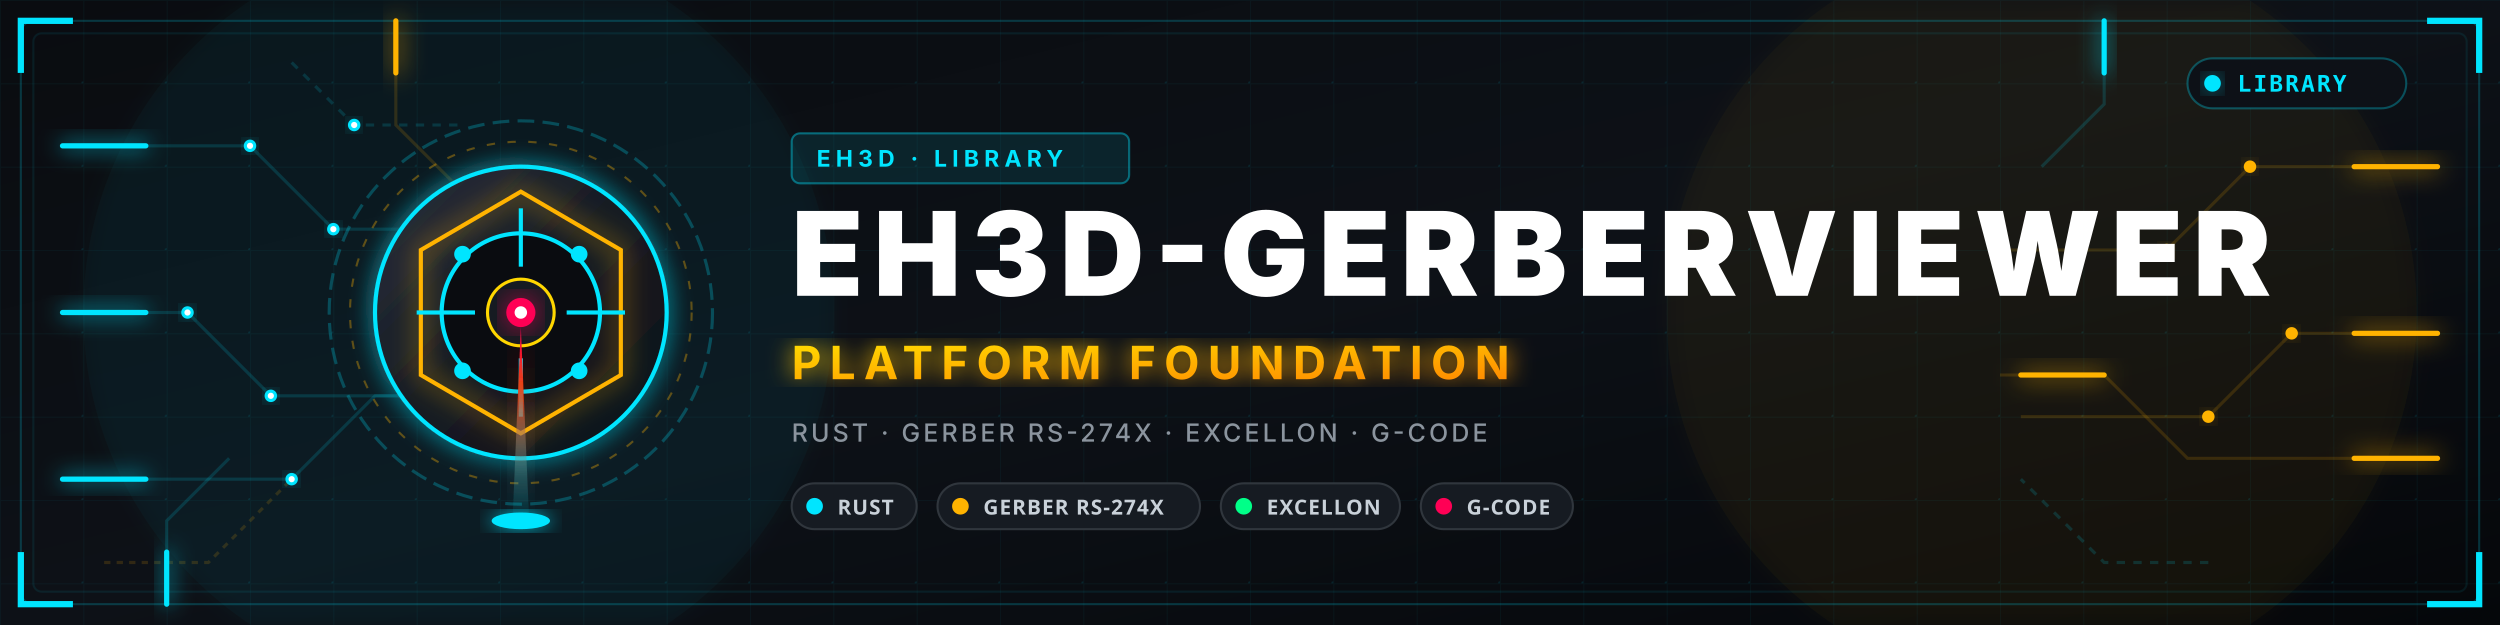
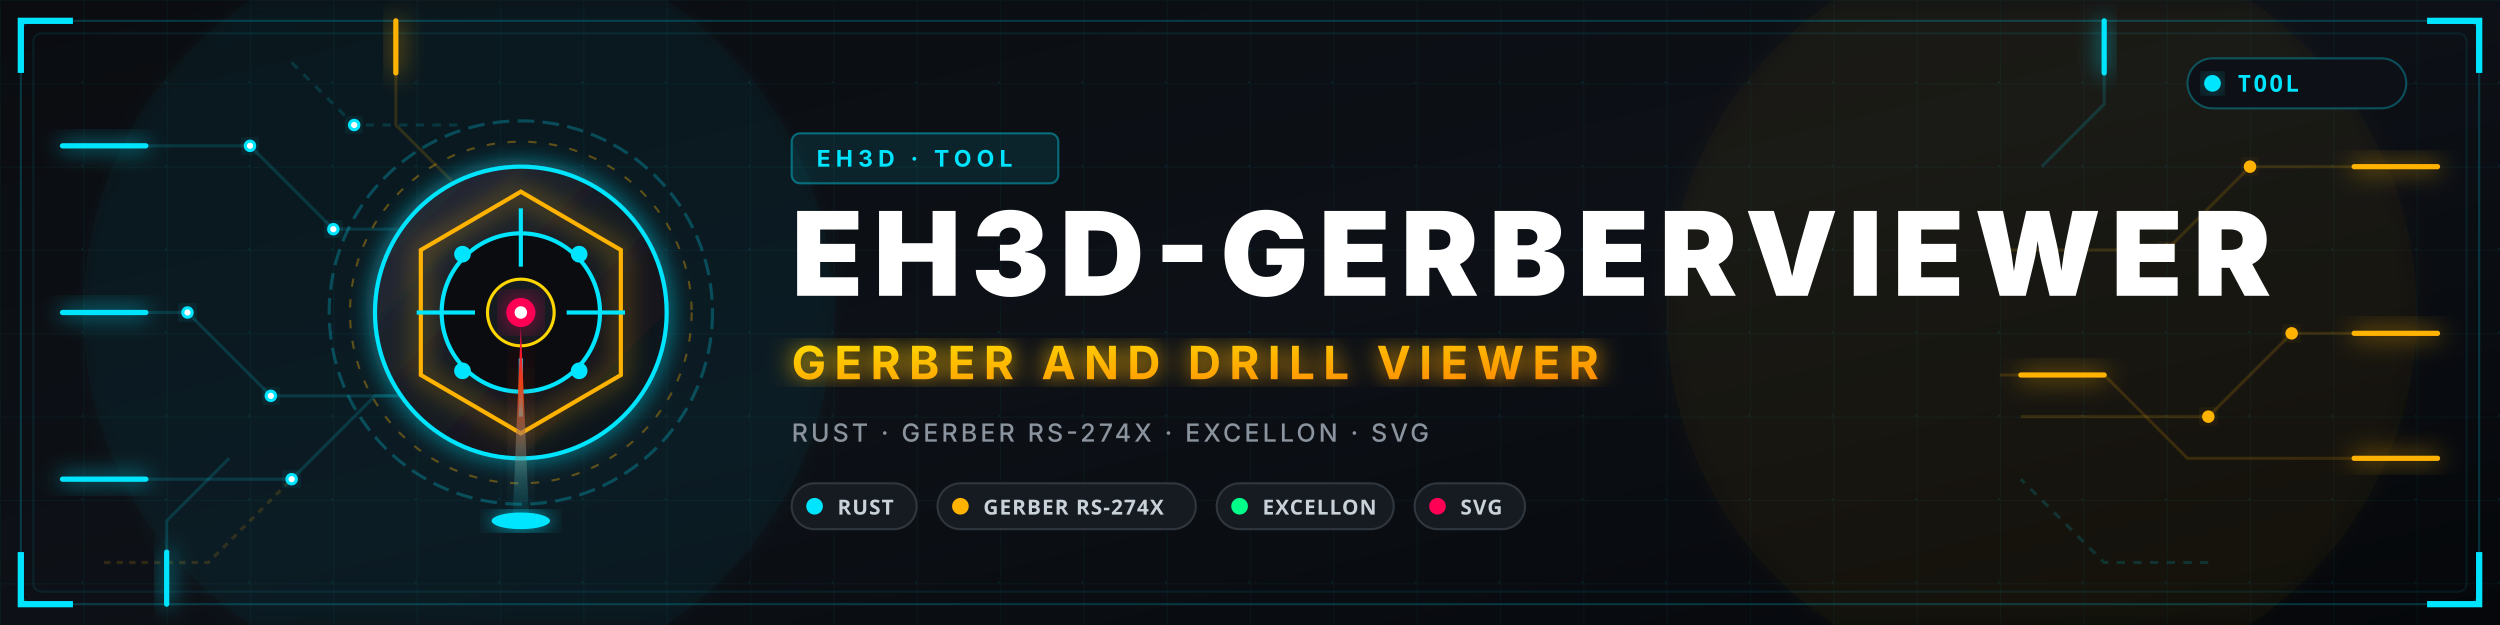
<svg xmlns="http://www.w3.org/2000/svg" viewBox="0 0 1200 300" width="100%" height="100%">
  <defs>
    <linearGradient id="bgGlow" x1="0%" y1="0%" x2="100%" y2="100%">
      <stop offset="0%" stop-color="#0A0C10" />
      <stop offset="50%" stop-color="#0D1117" />
      <stop offset="100%" stop-color="#05070A" />
    </linearGradient>
    <linearGradient id="cyanGlow" x1="0%" y1="0%" x2="100%" y2="0%">
      <stop offset="0%" stop-color="#00E5FF" stop-opacity="0.8" />
      <stop offset="100%" stop-color="#0088FF" stop-opacity="0.9" />
    </linearGradient>
    <linearGradient id="goldGlow" x1="0%" y1="0%" x2="100%" y2="100%">
      <stop offset="0%" stop-color="#FFD700" />
      <stop offset="100%" stop-color="#FF8C00" />
    </linearGradient>
    <linearGradient id="laserBeam" x1="0%" y1="0%" x2="0%" y2="100%">
      <stop offset="0%" stop-color="#FF0055" stop-opacity="1" />
      <stop offset="30%" stop-color="#FF3300" stop-opacity="0.9" />
      <stop offset="100%" stop-color="#00E5FF" stop-opacity="0" />
    </linearGradient>
    <linearGradient id="metalGradient" x1="0%" y1="0%" x2="100%" y2="100%">
      <stop offset="0%" stop-color="#2A303C" />
      <stop offset="50%" stop-color="#161B22" />
      <stop offset="100%" stop-color="#0D1117" />
    </linearGradient>
    <filter id="glowCyan" x="-20%" y="-20%" width="140%" height="140%">
      <feGaussianBlur stdDeviation="5" result="blur" />
      <feMerge>
        <feMergeNode in="blur" />
        <feMergeNode in="SourceGraphic" />
      </feMerge>
    </filter>
    <filter id="glowGold" x="-20%" y="-20%" width="140%" height="140%">
      <feGaussianBlur stdDeviation="6" result="blur" />
      <feMerge>
        <feMergeNode in="blur" />
        <feMergeNode in="SourceGraphic" />
      </feMerge>
    </filter>
    <filter id="glowLaser" x="-30%" y="-30%" width="160%" height="160%">
      <feGaussianBlur stdDeviation="8" result="blur" />
      <feMerge>
        <feMergeNode in="blur" />
        <feMergeNode in="SourceGraphic" />
      </feMerge>
    </filter>
    <pattern id="cyberGrid" width="40" height="40" patternUnits="userSpaceOnUse">
      <path d="M 40 0 L 0 0 0 40" fill="none" stroke="#00E5FF" stroke-opacity="0.04" stroke-width="1" />
      <circle cx="40" cy="40" r="1" fill="#00E5FF" fill-opacity="0.1" />
    </pattern>
    <g id="pcbNode">
      <circle cx="0" cy="0" r="3" fill="#00E5FF" filter="url(#glowCyan)" />
      <circle cx="0" cy="0" r="1.5" fill="#FFFFFF" />
    </g>
  </defs>
  <rect width="1200" height="300" fill="url(#bgGlow)" />
  <rect width="1200" height="300" fill="url(#cyberGrid)" />
  <circle cx="220" cy="150" r="180" fill="#00E5FF" fill-opacity="0.03" filter="url(#glowCyan)">
    <animate attributeName="fill-opacity" values="0.02;0.05;0.02" dur="6s" repeatCount="indefinite" />
  </circle>
  <circle cx="980" cy="150" r="180" fill="#FFB300" fill-opacity="0.03" filter="url(#glowGold)">
    <animate attributeName="fill-opacity" values="0.02;0.05;0.02" dur="6s" repeatCount="indefinite" />
  </circle>
  <rect x="10" y="10" width="1180" height="280" fill="none" stroke="#00E5FF" stroke-opacity="0.2" stroke-width="1" rx="6" />
  <rect x="16" y="16" width="1168" height="268" fill="none" stroke="#00E5FF" stroke-opacity="0.08" stroke-width="1" rx="4" />
  <path d="M 10 35 L 10 10 L 35 10" fill="none" stroke="#00E5FF" stroke-width="3">
    <animate attributeName="stroke-opacity" values="0.6;1;0.6" dur="3s" repeatCount="indefinite" />
  </path>
  <path d="M 1190 35 L 1190 10 L 1165 10" fill="none" stroke="#00E5FF" stroke-width="3">
    <animate attributeName="stroke-opacity" values="0.6;1;0.6" dur="3s" repeatCount="indefinite" />
  </path>
  <path d="M 10 265 L 10 290 L 35 290" fill="none" stroke="#00E5FF" stroke-width="3">
    <animate attributeName="stroke-opacity" values="0.6;1;0.6" dur="3s" repeatCount="indefinite" />
  </path>
  <path d="M 1190 265 L 1190 290 L 1165 290" fill="none" stroke="#00E5FF" stroke-width="3">
    <animate attributeName="stroke-opacity" values="0.6;1;0.6" dur="3s" repeatCount="indefinite" />
  </path>
  <g stroke="#00E5FF" stroke-opacity="0.15" stroke-width="1.5" fill="none">
    <path d="M 30 70 L 120 70 L 160 110 L 240 110" />
    <path d="M 30 150 L 90 150 L 130 190 L 220 190" />
    <path d="M 30 230 L 140 230 L 180 190 L 210 190" />
    <path d="M 80 290 L 80 250 L 110 220" />
    <path d="M 190 10 L 190 60 L 220 90" stroke="#FFB300" stroke-opacity="0.15" />
    <path d="M 140 30 L 170 60 L 220 60" stroke-dasharray="4,4" />
    <path d="M 50 270 L 100 270 L 140 230" stroke="#FFB300" stroke-opacity="0.15" stroke-dasharray="3,3" />
  </g>
  <g fill="none" stroke-linecap="round" stroke-linejoin="round">
    <path d="M 30 70 L 120 70 L 160 110 L 240 110" stroke="#00E5FF" stroke-width="2.5" stroke-dasharray="40, 240" filter="url(#glowCyan)">
      <animate attributeName="stroke-dashoffset" values="280;0" dur="3s" repeatCount="indefinite" />
    </path>
    <path d="M 30 150 L 90 150 L 130 190 L 220 190" stroke="#00E5FF" stroke-width="2.5" stroke-dasharray="40, 220" filter="url(#glowCyan)">
      <animate attributeName="stroke-dashoffset" values="260;0" dur="3.5s" repeatCount="indefinite" />
    </path>
    <path d="M 30 230 L 140 230 L 180 190 L 210 190" stroke="#00E5FF" stroke-width="2.5" stroke-dasharray="40, 230" filter="url(#glowCyan)">
      <animate attributeName="stroke-dashoffset" values="270;0" dur="3.2s" repeatCount="indefinite" />
    </path>
    <path d="M 80 290 L 80 250 L 110 220" stroke="#00E5FF" stroke-width="2.5" stroke-dasharray="25, 100" filter="url(#glowCyan)">
      <animate attributeName="stroke-dashoffset" values="125;0" dur="2.5s" repeatCount="indefinite" />
    </path>
    <path d="M 190 10 L 190 60 L 220 90" stroke="#FFB300" stroke-width="2.5" stroke-dasharray="25, 90" filter="url(#glowGold)">
      <animate attributeName="stroke-dashoffset" values="115;0" dur="2.8s" repeatCount="indefinite" />
    </path>
  </g>
  <use href="#pcbNode" x="120" y="70" />
  <use href="#pcbNode" x="160" y="110" />
  <use href="#pcbNode" x="90" y="150" />
  <use href="#pcbNode" x="130" y="190" />
  <use href="#pcbNode" x="140" y="230" />
  <use href="#pcbNode" x="170" y="60" />
  <g stroke="#FFB300" stroke-opacity="0.15" stroke-width="1.5" fill="none">
    <path d="M 1170 80 L 1080 80 L 1040 120 L 960 120" />
    <path d="M 1170 160 L 1100 160 L 1060 200 L 970 200" />
    <path d="M 1170 220 L 1050 220 L 1010 180 M 1010 180 L 960 180" />
    <path d="M 1010 10 L 1010 50 L 980 80" stroke="#00E5FF" stroke-opacity="0.15" />
    <path d="M 1060 270 L 1010 270 L 970 230" stroke="#00E5FF" stroke-opacity="0.15" stroke-dasharray="4,4" />
  </g>
  <g fill="none" stroke-linecap="round" stroke-linejoin="round">
    <path d="M 1170 80 L 1080 80 L 1040 120 L 960 120" stroke="#FFB300" stroke-width="2.5" stroke-dasharray="40, 230" filter="url(#glowGold)">
      <animate attributeName="stroke-dashoffset" values="0;270" dur="3.5s" repeatCount="indefinite" />
    </path>
    <path d="M 1170 160 L 1100 160 L 1060 200 L 970 200" stroke="#FFB300" stroke-width="2.5" stroke-dasharray="40, 240" filter="url(#glowGold)">
      <animate attributeName="stroke-dashoffset" values="0;280" dur="3.8s" repeatCount="indefinite" />
    </path>
    <path d="M 1170 220 L 1050 220 L 1010 180 M 1010 180 L 960 180" stroke="#FFB300" stroke-width="2.5" stroke-dasharray="40, 250" filter="url(#glowGold)">
      <animate attributeName="stroke-dashoffset" values="0;290" dur="4s" repeatCount="indefinite" />
    </path>
    <path d="M 1010 10 L 1010 50 L 980 80" stroke="#00E5FF" stroke-width="2.5" stroke-dasharray="25, 95" filter="url(#glowCyan)">
      <animate attributeName="stroke-dashoffset" values="0;120" dur="2.6s" repeatCount="indefinite" />
    </path>
  </g>
  <circle cx="1080" cy="80" r="3" fill="#FFB300" filter="url(#glowGold)" />
  <circle cx="1040" cy="120" r="3" fill="#FFB300" filter="url(#glowGold)" />
  <circle cx="1100" cy="160" r="3" fill="#FFB300" filter="url(#glowGold)" />
  <circle cx="1060" cy="200" r="3" fill="#FFB300" filter="url(#glowGold)" />
  <g transform="translate(250, 150)">
    <g>
      <circle cx="0" cy="0" r="92" fill="none" stroke="#00E5FF" stroke-opacity="0.25" stroke-width="1.5" stroke-dasharray="8,4" />
      <circle cx="0" cy="0" r="82" fill="none" stroke="#FFB300" stroke-opacity="0.35" stroke-width="1" stroke-dasharray="4,6" />
      <animateTransform attributeName="transform" type="rotate" from="0 0 0" to="360 0 0" dur="25s" repeatCount="indefinite" />
    </g>
    <circle cx="0" cy="0" r="70" fill="url(#metalGradient)" stroke="#00E5FF" stroke-width="2" filter="url(#glowCyan)" />
    <g>
      <polygon points="0,-58 48,-30 48,30 0,58 -48,30 -48,-30" fill="none" stroke="#FFB300" stroke-width="2" filter="url(#glowGold)" />
      <animateTransform attributeName="transform" type="rotate" from="360 0 0" to="0 0 0" dur="18s" repeatCount="indefinite" />
    </g>
    <circle cx="0" cy="0" r="38" fill="#0A0C10" stroke="#00E5FF" stroke-width="2" />
    <line x1="-50" y1="0" x2="-22" y2="0" stroke="#00E5FF" stroke-width="2" />
    <line x1="22" y1="0" x2="50" y2="0" stroke="#00E5FF" stroke-width="2" />
    <line x1="0" y1="-50" x2="0" y2="-22" stroke="#00E5FF" stroke-width="2" />
    <line x1="0" y1="22" x2="0" y2="50" stroke="#00E5FF" stroke-width="2" />
    <circle cx="0" cy="0" r="16" fill="#161B22" stroke="#FFD700" stroke-width="1.5" />
    <circle cx="0" cy="0" r="7" fill="#FF0055" filter="url(#glowLaser)">
      <animate attributeName="opacity" values="0.5;1;0.5" dur="1.5s" repeatCount="indefinite" />
    </circle>
    <circle cx="0" cy="0" r="3" fill="#FFFFFF" />
    <g>
      <circle cx="-28" cy="-28" r="4" fill="#00E5FF" />
      <circle cx="28" cy="-28" r="4" fill="#00E5FF" />
      <circle cx="-28" cy="28" r="4" fill="#00E5FF" />
      <circle cx="28" cy="28" r="4" fill="#00E5FF" />
      <animateTransform attributeName="transform" type="scale" values="1;1.05;1" dur="2s" repeatCount="indefinite" additive="sum" />
    </g>
  </g>
  <path d="M 250 157 L 246 250 L 254 250 Z" fill="url(#laserBeam)" filter="url(#glowLaser)">
    <animate attributeName="opacity" values="0.3;1;0.3" dur="1.2s" repeatCount="indefinite" />
  </path>
  <ellipse cx="250" cy="250" rx="14" ry="4" fill="#00E5FF" filter="url(#glowCyan)">
    <animate attributeName="rx" values="10;18;10" dur="1.2s" repeatCount="indefinite" />
    <animate attributeName="opacity" values="0.4;1;0.4" dur="1.2s" repeatCount="indefinite" />
  </ellipse>
  <g transform="translate(380, 0)">
    <g transform="translate(0, 82)">
-       <rect x="0" y="-18" width="162" height="24" rx="4" fill="#00E5FF" fill-opacity="0.1" stroke="#00E5FF" stroke-opacity="0.4" stroke-width="1">
+       <rect x="0" y="-18" width="128" height="24" rx="4" fill="#00E5FF" fill-opacity="0.1" stroke="#00E5FF" stroke-opacity="0.4" stroke-width="1">
        <animate attributeName="stroke-opacity" values="0.3;0.8;0.3" dur="4s" repeatCount="indefinite" />
      </rect>
-       <text x="12" y="-2" font-family="'Inter', 'Segoe UI', 'Roboto', sans-serif" font-weight="700" font-size="11" fill="#00E5FF" letter-spacing="2.5">EH3D · LIBRARY</text>
+       <text x="12" y="-2" font-family="'Inter', 'Segoe UI', 'Roboto', sans-serif" font-weight="700" font-size="11" fill="#00E5FF" letter-spacing="2.5">EH3D · TOOL</text>
    </g>
    <text x="0" y="142" font-family="'Inter', 'Segoe UI', 'Roboto', sans-serif" font-weight="900" font-size="56" fill="#FFFFFF" letter-spacing="5">EH3D-GERBERVIEWER</text>
-     <text x="0" y="182" font-family="'Inter', 'Segoe UI', 'Roboto', sans-serif" font-weight="700" font-size="22" fill="url(#goldGlow)" letter-spacing="4" filter="url(#glowGold)">PLATFORM FOUNDATION</text>
-     <text x="0" y="212" font-family="'Inter', 'Segoe UI', 'Roboto', sans-serif" font-weight="500" font-size="12" fill="#8B949E" letter-spacing="1.5">RUST · GERBER RS-274X · EXCELLON · G-CODE</text>
+     <text x="0" y="182" font-family="'Inter', 'Segoe UI', 'Roboto', sans-serif" font-weight="700" font-size="22" fill="url(#goldGlow)" letter-spacing="4" filter="url(#glowGold)">GERBER AND DRILL VIEWER</text>
+     <text x="0" y="212" font-family="'Inter', 'Segoe UI', 'Roboto', sans-serif" font-weight="500" font-size="12" fill="#8B949E" letter-spacing="1.5">RUST · GERBER RS-274X · EXCELLON · SVG</text>
    <g transform="translate(0, 232)">
      <rect x="0" y="0" width="60" height="22" rx="11" fill="#161B22" stroke="#30363D" stroke-width="1" />
      <circle cx="11" cy="11" r="4" fill="#00E5FF">
        <animate attributeName="opacity" values="0.5;1;0.5" dur="2.0s" repeatCount="indefinite" />
      </circle>
      <text x="22" y="15" font-family="sans-serif" font-weight="600" font-size="10" fill="#C9D1D9" letter-spacing="0.5">RUST</text>
-       <rect x="70" y="0" width="126" height="22" rx="11" fill="#161B22" stroke="#30363D" stroke-width="1" />
+       <rect x="70" y="0" width="124" height="22" rx="11" fill="#161B22" stroke="#30363D" stroke-width="1" />
      <circle cx="81" cy="11" r="4" fill="#FFB300">
        <animate attributeName="opacity" values="0.5;1;0.5" dur="2.2s" repeatCount="indefinite" />
      </circle>
      <text x="92" y="15" font-family="sans-serif" font-weight="600" font-size="10" fill="#C9D1D9" letter-spacing="0.5">GERBER RS-274X</text>
-       <rect x="206" y="0" width="86" height="22" rx="11" fill="#161B22" stroke="#30363D" stroke-width="1" />
-       <circle cx="217" cy="11" r="4" fill="#00FF88">
+       <rect x="204" y="0" width="85" height="22" rx="11" fill="#161B22" stroke="#30363D" stroke-width="1" />
+       <circle cx="215" cy="11" r="4" fill="#00FF88">
        <animate attributeName="opacity" values="0.5;1;0.5" dur="2.4s" repeatCount="indefinite" />
      </circle>
-       <text x="228" y="15" font-family="sans-serif" font-weight="600" font-size="10" fill="#C9D1D9" letter-spacing="0.5">EXCELLON</text>
-       <rect x="302" y="0" width="73" height="22" rx="11" fill="#161B22" stroke="#30363D" stroke-width="1" />
-       <circle cx="313" cy="11" r="4" fill="#FF0055">
+       <text x="226" y="15" font-family="sans-serif" font-weight="600" font-size="10" fill="#C9D1D9" letter-spacing="0.5">EXCELLON</text>
+       <rect x="299" y="0" width="53" height="22" rx="11" fill="#161B22" stroke="#30363D" stroke-width="1" />
+       <circle cx="310" cy="11" r="4" fill="#FF0055">
        <animate attributeName="opacity" values="0.5;1;0.5" dur="2.6s" repeatCount="indefinite" />
      </circle>
-       <text x="324" y="15" font-family="sans-serif" font-weight="600" font-size="10" fill="#C9D1D9" letter-spacing="0.5">G-CODE</text>
+       <text x="321" y="15" font-family="sans-serif" font-weight="600" font-size="10" fill="#C9D1D9" letter-spacing="0.5">SVG</text>
    </g>
  </g>
  <g transform="translate(1060, 42)">
    <rect x="-10" y="-14" width="105" height="24" rx="12" fill="#0D1117" stroke="#00E5FF" stroke-opacity="0.3" stroke-width="1" />
    <circle cx="2" cy="-2" r="4" fill="#00E5FF" filter="url(#glowGold)">
      <animate attributeName="opacity" values="0.3;1;0.3" dur="1.5s" repeatCount="indefinite" />
    </circle>
-     <text x="14" y="2" font-family="monospace" font-weight="700" font-size="11" fill="#00E5FF" letter-spacing="1">LIBRARY</text>
+     <text x="14" y="2" font-family="monospace" font-weight="700" font-size="11" fill="#00E5FF" letter-spacing="1">TOOL</text>
  </g>
</svg>
